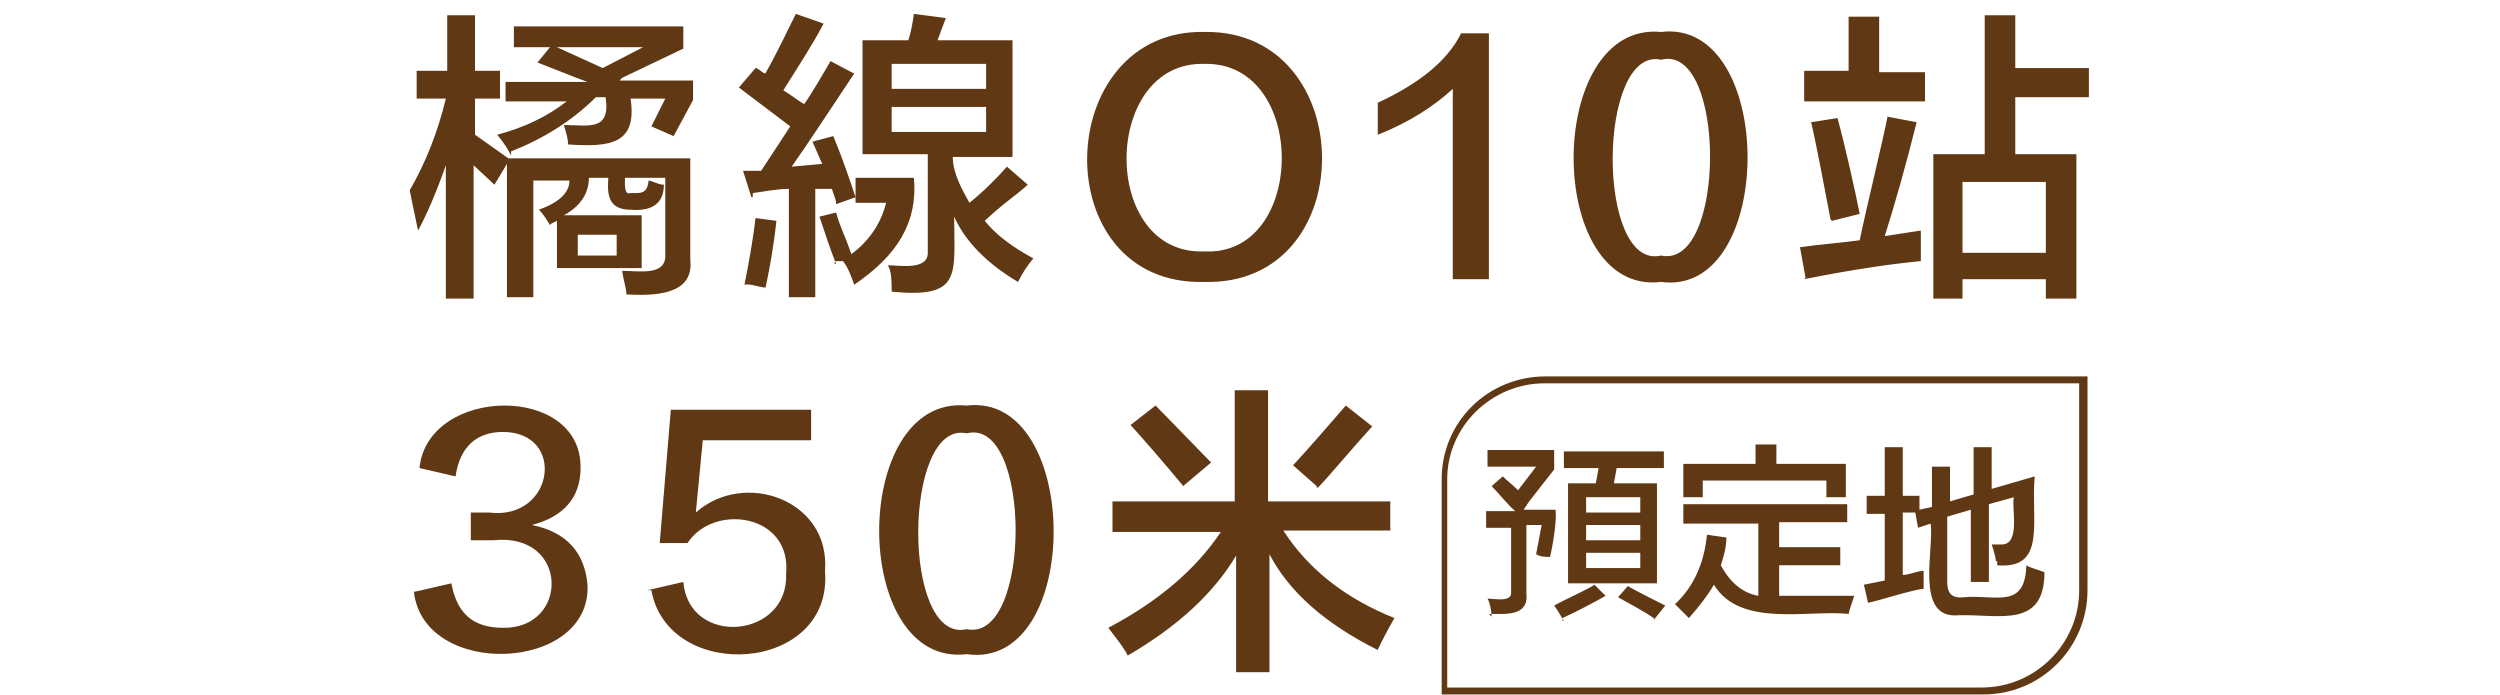
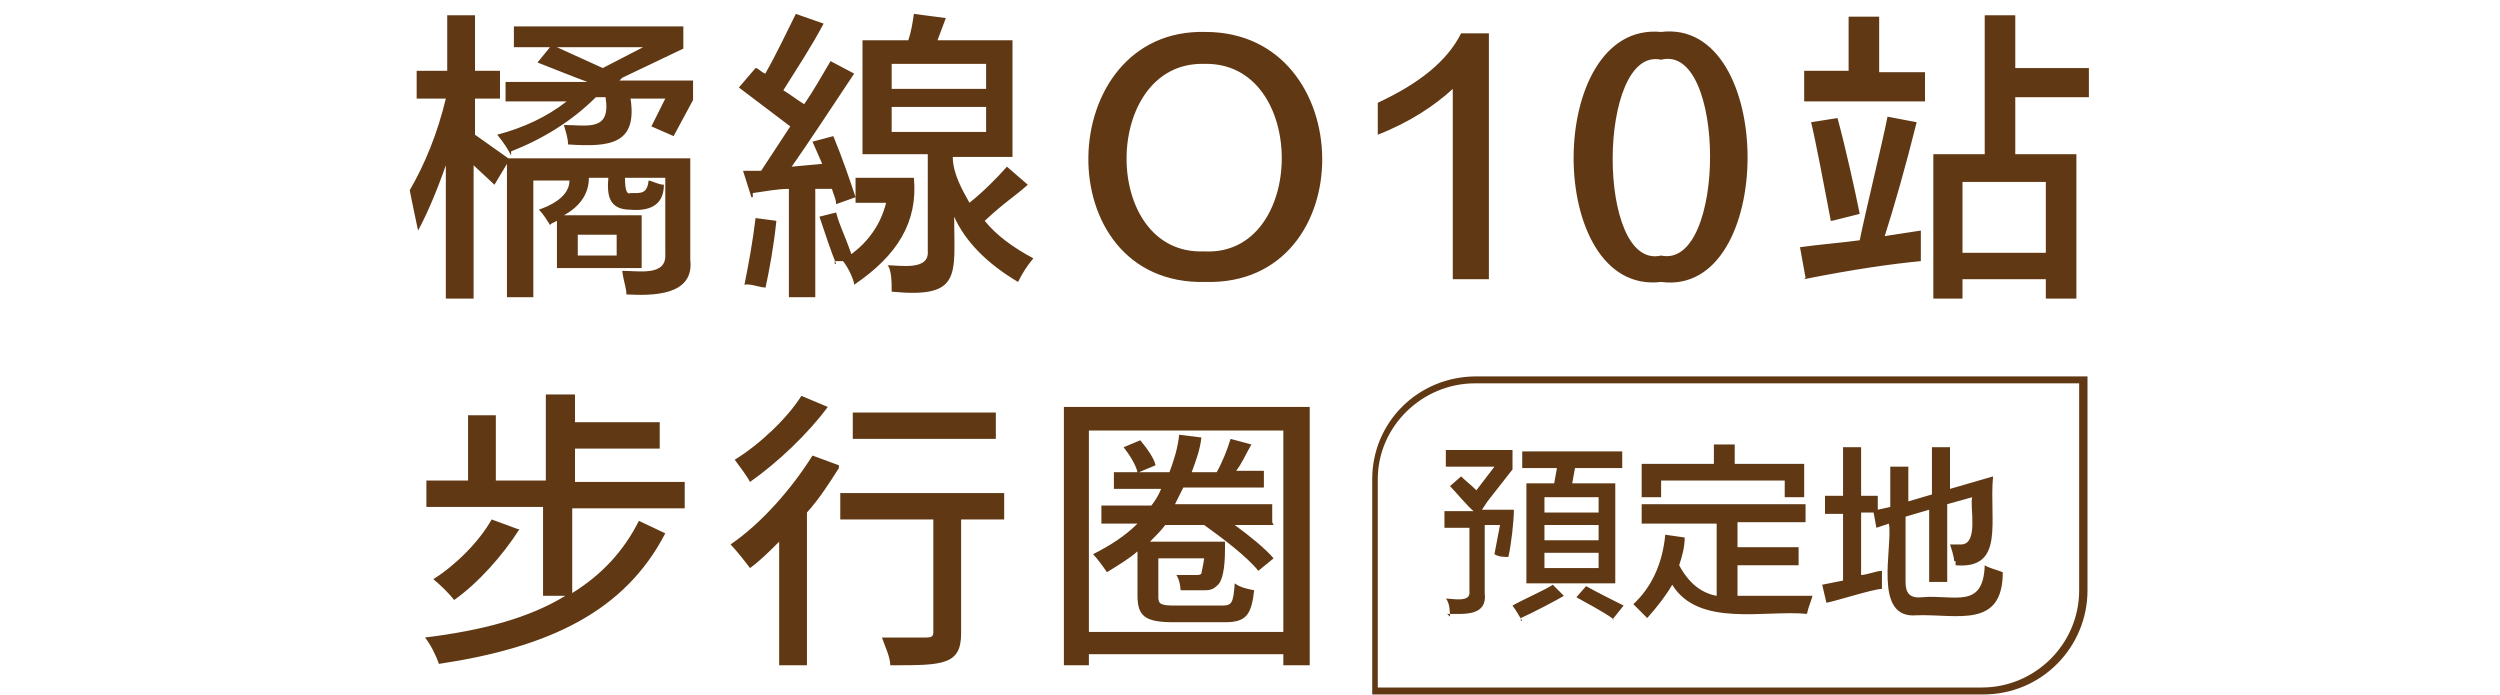
<svg xmlns="http://www.w3.org/2000/svg" id="_圖層_1" version="1.1" viewBox="0 0 180 50">
  <defs>
    <style>
      .st0 {
        fill: #603813;
      }
    </style>
  </defs>
-   <path class="st0" d="M39.6,16.2c-.2-.3-.4-.7-.8-1.1,1.4-.5,2.2-1.2,2.2-2.1h-2.6v8.4h-1.9v-9.6l-.9,1.5-1.5-1.4v9.6h-2v-9.6c-.7,2-1.4,3.6-2,4.7-.3-1.4-.5-2.4-.6-2.9,1.1-1.9,2-4.1,2.6-6.6h-2.1v-2h2.2V1.1h2v4h1.8v2h-1.8v2.6l2.4,1.7h13.1v7.3c.3,2.6-2.7,2.6-4.6,2.5,0-.5-.2-.9-.3-1.7,1.2,0,3.2.4,3.1-1.2,0,0,0-5.5,0-5.5h-2.9c0,.3-.1,1.3.4,1.1.7,0,1.2.1,1.3-.9.2,0,.7.3,1.1.3,0,1.6-1.2,1.9-2.4,1.8-1.6,0-1.7-1.1-1.6-2.3h-1.4c0,1.2-.7,2.1-1.8,2.7h5.6v3.8h-6.1v-3.4l-.4.2h0ZM36.8,11.2c-.2-.4-.5-.9-1-1.5,1.9-.5,3.6-1.3,5-2.4h-4.4v-1.4h5.9c-1.1-.4-2.3-.9-3.6-1.4l.9-1.1h-2.6v-1.5h12.2v1.6l-4.4,2.1-.2.2h5.3v1.4l-1.4,2.6-1.6-.7,1-2h-2.5c.5,3.3-1.5,3.5-4.5,3.3,0-.5-.2-1-.3-1.4,1.7,0,3.4.5,3-2h-.7c-1.7,1.7-3.8,3-6.1,3.9v.3ZM46.3,3.4h-6.2l3.3,1.5,2.9-1.5ZM41.6,16.9v1.5h2.8v-1.5h-2.8ZM54.1,14.2l-.6-1.9h1.3l2.1-3.2-3.7-2.8,1.2-1.4c.2,0,.4.3.7.4.8-1.4,1.5-2.9,2.2-4.3l2,.7c-.9,1.7-1.9,3.2-2.9,4.8.5.3,1,.7,1.5,1,.7-1,1.3-2.1,1.9-3.1l1.7.9c-1.8,2.7-3.3,5-4.5,6.7l2.2-.2-.7-1.6,1.5-.4c.7,1.7,1.2,3.2,1.6,4.4l-1.4.5c0-.4-.2-.7-.3-1.1h-1.2v7.8h-1.9v-7.8c-.9,0-1.8.2-2.6.3h0v.3ZM55.1,20.7c-.4,0-1.1-.3-1.5-.2.3-1.5.6-3.1.8-4.8l1.5.2c-.2,1.9-.5,3.5-.8,4.9h0ZM60.2,19c-.4-1-.7-1.9-1.2-3.4l1.2-.3c.3,1.1.5,1.3,1.1,3,1.2-.9,2.1-2.1,2.5-3.7h-2.2v-1.8h4.2c.3,3.2-1.2,5.6-4.3,7.7-.1-.3-.4-1.2-.8-1.7h-.6v.2ZM62.1,11.2V2.9h3.3c.2-.6.3-1.2.4-1.9l2.3.3-.6,1.6h5.4v8.4h-4.3c0,1.2.7,2.4,1.2,3.3,1-.8,1.9-1.7,2.7-2.6l1.5,1.3c-1,.9-1.6,1.2-3.1,2.6.8,1,2,1.9,3.5,2.7-.5.6-.8,1.1-1.1,1.7-2.2-1.3-3.8-2.9-4.6-4.7,0,4.2.6,5.9-4.5,5.4,0-.6,0-1.6-.3-1.9.9,0,3,.4,2.9-1,0,0,0-7,0-7h-4.7ZM64.2,4.6v1.8h6.8v-1.8s-6.8,0-6.8,0ZM64.2,7.7v1.8h6.8v-1.8h-6.8ZM86.8,2.3c11.1-.1,11.3,18.3-.1,18-11.5.3-11-18.3.1-18ZM86.7,18.1c7.4.4,7.5-13.7,0-13.5-7.4-.2-7.5,13.8,0,13.5ZM104.6,20V6.4c-1.3,1.2-3.1,2.4-5.4,3.3v-2.3c3-1.4,5-3,6-5h2v17.7h-2.6ZM119.6,2.3c8.3-1,8.3,19.1,0,18-8.4,1-8.4-18.8,0-18ZM119.6,18.4c4.7,1,4.7-15.3,0-14.1-4.6-1-4.7,15.2,0,14.1ZM130,20l-.4-2.2c1.4-.2,2.8-.3,4.3-.5.4-2,1.7-7.3,2-8.9l2.1.4c-.8,3.2-1.6,6-2.3,8.2l2.6-.4v2.2c-2.1.2-4.9.6-8.4,1.3h0ZM129.9,7.2v-2.1h3.2V1.2h2.2v4h3.3v2.1h-8.8.1ZM131.8,15.8c-.4-2.1-1.1-5.8-1.4-7l1.9-.3c.6,2.2,1.3,5.4,1.6,6.9l-2,.5h0ZM139.2,21.5v-10.4h3.7V1.1h2.2v3.8h5.3v2.1h-5.3v4.1h4.4v10.4h-2.2v-1.4h-6v1.4h-2.1,0ZM141.3,13.1v5.1h6v-5.1h-6ZM29.9,42.6l2.6-.6c.4,2.2,1.6,3.2,3.7,3.2,4.8.1,4.8-6.9-.7-6.3,0,0-1.6,0-1.6,0v-2h1.3c4.7.6,5.6-5.8,1-5.8-1.9,0-3.1,1.1-3.4,3.2l-2.6-.6c.6-5.9,11.7-6.1,11.6,0,0,2.1-1.2,3.5-3.5,4.1,2.5.5,3.8,2,4,4.3.3,6.3-11.8,6.8-12.5.5h.1ZM46.6,42.5l2.6-.6c.4,4.7,7.6,4.1,7.4-.6.4-4.3-5.2-5.1-7.1-2.2h-2l.8-9.6h10.1v2.2h-7.8l-.5,5.2c3.5-3.1,9.7-.9,9.3,4.2.6,7.4-11.3,8.1-12.5,1.4h-.3ZM69.6,29.2c8.3-1,8.4,19.1,0,17.9-8.4,1-8.4-18.7,0-17.9ZM69.6,45.3c4.7,1,4.7-15.3,0-14.1-4.6-1-4.7,15.2,0,14.1ZM80.1,38.2v-2.1h8.8v-8h2.4v8h8.8v2.1h-7.7c1.8,2.8,4.5,4.9,8,6.3-.3.5-1.1,2-1.2,2.3-3.8-1.9-6.4-4.2-7.8-6.9v8.5h-2.4v-8.4c-1.6,2.7-4.2,5.1-7.8,7.2-.3-.6-.8-1.2-1.4-2,3.6-1.9,6.3-4.2,8.1-6.9h-7.8ZM85.2,35c-1.5-1.8-2.8-3.3-3.8-4.4l1.8-1.4c.9.9,3.4,3.5,4,4.1l-1.9,1.6h0ZM94.8,35l-1.7-1.5c1.2-1.3,2.5-2.8,3.8-4.3l1.9,1.5c-1.2,1.3-3.2,3.7-3.9,4.4h-.1ZM142.8,50h-39v-15.5c0-4.1,3.3-7.4,7.5-7.4h39v15.4c0,4.1-3.3,7.5-7.5,7.5ZM104.2,49.5h38.5c3.8,0,7-3.1,7-7v-14.9h-38.5c-3.8,0-7,3.1-7,6.9v15ZM107.4,44.4c0-.2-.1-1-.3-1.3.5,0,1.8.3,1.7-.5,0,0,0-4.6,0-4.6h-1.8v-1.2h2.1c-.4-.3-1.3-1.4-1.7-1.8l.8-.7c.3.3.7.6,1.1,1l1.3-1.7h-3.5v-1.2h4.8v1.4l-1.8,2.3h0c0,0-.4.6-.4.6h2.3c.1.8-.2,2.6-.4,3.4-.3,0-.7,0-1-.2l.4-2.1h-1.1v4.9c.2,1.7-1.5,1.5-2.7,1.5h0l.2.2ZM112.6,44.7c-.2-.3-.4-.7-.7-1.1.7-.4,2.5-1.2,2.9-1.5l.8.8c-.5.3-2.2,1.2-3.1,1.6v.2ZM112.6,33.7v-1.2h7.2v1.2h-3.4l-.2,1.1h3.1v7.2h-6.4v-7.2h2l.2-1.1s-2.5,0-2.5,0ZM114.2,35.8v1.1h3.9v-1.1h-3.9ZM114.2,37.8v1.1h3.9v-1.1h-3.9ZM114.2,39.8v1.1h3.9v-1.1h-3.9ZM119.2,44.6c-.8-.6-2.2-1.3-2.7-1.6l.7-.8c.5.3,2.3,1.2,2.7,1.4l-.8,1h.1ZM121.2,37.6v-1.3h11.8v1.3h-4.9v1.8h4.4v1.3h-4.4v2.2h5.4c-.1.4-.3.8-.4,1.3-3-.3-7.8,1-9.7-2.1-.4.7-1,1.5-1.8,2.4-.2-.2-.8-.8-1-1,1.3-1.2,2.1-2.9,2.3-5l1.4.2c0,.7-.2,1.4-.4,2,.7,1.3,1.6,2,2.7,2.2v-5.2h-5.4ZM131.5,35.8v-1.2h-8.9v1.2h-1.4v-2.4h5.2v-1.4h1.5v1.4h5v2.4h-1.4ZM143.7,40.4c0-.3-.2-.9-.3-1.2h.8c1.3-.1.6-2.8.8-3.4l-1.8.5v5.6h-1.3v-5.2l-1.7.5v4.7c0,.8.3,1.2,1.2,1.1,2.3-.2,4.4.9,4.5-2.3.3.2.8.3,1.3.5,0,4.1-3.3,3-6.2,3.1-3.2.3-1.7-4.9-2-6.6l-.9.3-.2-1.1h-.9v4.5c.4,0,1.1-.3,1.5-.3v1.3c-.6,0-3.4.9-4,1l-.3-1.3,1.5-.3v-4.8h-1.3v-1.3h1.3v-3.5h1.3v3.5h1.2v1l.9-.2v-2.9h1.3v2.5l1.7-.5v-3.4h1.3v3l3.1-.9c-.3,3.2.9,6.7-2.7,6.4h0v-.3Z" />
+   <path class="st0" d="M39.6,16.2c-.2-.3-.4-.7-.8-1.1,1.4-.5,2.2-1.2,2.2-2.1h-2.6v8.4h-1.9v-9.6l-.9,1.5-1.5-1.4v9.6h-2v-9.6c-.7,2-1.4,3.6-2,4.7-.3-1.4-.5-2.4-.6-2.9,1.1-1.9,2-4.1,2.6-6.6h-2.1v-2h2.2V1.1h2v4h1.8v2h-1.8v2.6l2.4,1.7h13.1v7.3c.3,2.6-2.7,2.6-4.6,2.5,0-.5-.2-.9-.3-1.7,1.2,0,3.2.4,3.1-1.2v-5.5h-2.9c0,.3,0,1.3.4,1.1.7,0,1.2.1,1.3-.9.2,0,.7.3,1.1.3,0,1.6-1.2,1.9-2.4,1.8-1.6,0-1.7-1.1-1.6-2.3h-1.4c0,1.2-.7,2.1-1.8,2.7h5.6v3.8h-6.1v-3.4l-.4.2h0ZM36.8,11.2c-.2-.4-.5-.9-1-1.5,1.9-.5,3.6-1.3,5-2.4h-4.4v-1.4h5.9c-1.1-.4-2.3-.9-3.6-1.4l.9-1.1h-2.6v-1.5h12.2v1.6l-4.4,2.1-.2.2h5.3v1.4l-1.4,2.6-1.6-.7,1-2h-2.5c.5,3.3-1.5,3.5-4.5,3.3,0-.5-.2-1-.3-1.4,1.7,0,3.4.5,3-2h-.7c-1.7,1.7-3.8,3-6.1,3.9,0,0,0,.3,0,.3ZM46.3,3.4h-6.2l3.3,1.5,2.9-1.5ZM41.6,16.9v1.5h2.8v-1.5h-2.8ZM54.1,14.2l-.6-1.9h1.3l2.1-3.2-3.7-2.8,1.2-1.4c.2,0,.4.3.7.4.8-1.4,1.5-2.9,2.2-4.3l2,.7c-.9,1.7-1.9,3.2-2.9,4.8.5.3,1,.7,1.5,1,.7-1,1.3-2.1,1.9-3.1l1.7.9c-1.8,2.7-3.3,5-4.5,6.7l2.2-.2-.7-1.6,1.5-.4c.7,1.7,1.2,3.2,1.6,4.4l-1.4.5c0-.4-.2-.7-.3-1.1h-1.2v7.8h-1.9v-7.8c-.9,0-1.8.2-2.6.3h0v.3h0ZM55.1,20.7c-.4,0-1.1-.3-1.5-.2.3-1.5.6-3.1.8-4.8l1.5.2c-.2,1.9-.5,3.5-.8,4.9h0ZM60.2,19c-.4-1-.7-1.9-1.2-3.4l1.2-.3c.3,1.1.5,1.3,1.1,3,1.2-.9,2.1-2.1,2.5-3.7h-2.2v-1.8h4.2c.3,3.2-1.2,5.6-4.3,7.7,0-.3-.4-1.2-.8-1.7h-.6v.2h.1ZM62.1,11.2V2.9h3.3c.2-.6.3-1.2.4-1.9l2.3.3-.6,1.6h5.4v8.4h-4.3c0,1.2.7,2.4,1.2,3.3,1-.8,1.9-1.7,2.7-2.6l1.5,1.3c-1,.9-1.6,1.2-3.1,2.6.8,1,2,1.9,3.5,2.7-.5.6-.8,1.1-1.1,1.7-2.2-1.3-3.8-2.9-4.6-4.7,0,4.2.6,5.9-4.5,5.4,0-.6,0-1.6-.3-1.9.9,0,3,.4,2.9-1v-7h-4.7ZM64.2,4.6v1.8h6.8v-1.8s-6.8,0-6.8,0ZM64.2,7.7v1.8h6.8v-1.8h-6.8ZM86.8,2.3c11.1,0,11.3,18.3,0,18-11.5.3-11-18.3,0-18ZM86.7,18.1c7.4.4,7.5-13.7,0-13.5-7.4-.2-7.5,13.8,0,13.5ZM104.6,20V6.4c-1.3,1.2-3.1,2.4-5.4,3.3v-2.3c3-1.4,5-3,6-5h2v17.7h-2.6ZM119.6,2.3c8.3-1,8.3,19.1,0,18-8.4,1-8.4-18.8,0-18ZM119.6,18.4c4.7,1,4.7-15.3,0-14.1-4.6-1-4.7,15.2,0,14.1ZM130,20l-.4-2.2c1.4-.2,2.8-.3,4.3-.5.4-2,1.7-7.3,2-8.9l2.1.4c-.8,3.2-1.6,6-2.3,8.2l2.6-.4v2.2c-2.1.2-4.9.6-8.4,1.3h0ZM129.9,7.2v-2.1h3.2V1.2h2.2v4h3.3v2.1h-8.8.1ZM131.8,15.8c-.4-2.1-1.1-5.8-1.4-7l1.9-.3c.6,2.2,1.3,5.4,1.6,6.9l-2,.5h-.1ZM139.2,21.5v-10.4h3.7V1.1h2.2v3.8h5.3v2.1h-5.3v4.1h4.4v10.4h-2.2v-1.4h-6v1.4h-2.1,0ZM141.3,13.1v5.1h6v-5.1h-6ZM142.8,50h-44v-15.5c0-4.1,3.3-7.4,7.5-7.4h44v15.4c0,4.1-3.3,7.5-7.5,7.5ZM99.2,49.5h43.5c3.8,0,7-3.1,7-7v-14.9h-43.5c-3.8,0-7,3.1-7,6.9v15ZM104.4,44.4c0-.2,0-1-.3-1.3.5,0,1.8.3,1.7-.5v-4.6h-1.8v-1.2h2.1c-.4-.3-1.3-1.4-1.7-1.8l.8-.7c.3.3.7.6,1.1,1l1.3-1.7h-3.5v-1.2h4.8v1.4l-1.8,2.3h0l-.4.6h2.3c0,.8-.2,2.6-.4,3.4-.3,0-.7,0-1-.2l.4-2.1h-1.1v4.9c.2,1.7-1.5,1.5-2.7,1.5h0s.2.2.2.2ZM109.6,44.7c-.2-.3-.4-.7-.7-1.1.7-.4,2.5-1.2,2.9-1.5l.8.8c-.5.3-2.2,1.2-3.1,1.6v.2h0ZM109.6,33.7v-1.2h7.2v1.2h-3.4l-.2,1.1h3.1v7.2h-6.4v-7.2h2l.2-1.1s-2.5,0-2.5,0ZM111.2,35.8v1.1h3.9v-1.1h-3.9ZM111.2,37.8v1.1h3.9v-1.1h-3.9ZM111.2,39.8v1.1h3.9v-1.1h-3.9ZM116.2,44.6c-.8-.6-2.2-1.3-2.7-1.6l.7-.8c.5.3,2.3,1.2,2.7,1.4l-.8,1s0,0,.1,0ZM118.2,37.6v-1.3h11.8v1.3h-4.9v1.8h4.4v1.3h-4.4v2.2h5.4c-.1.4-.3.8-.4,1.3-3-.3-7.8,1-9.7-2.1-.4.7-1,1.5-1.8,2.4-.2-.2-.8-.8-1-1,1.3-1.2,2.1-2.9,2.3-5l1.4.2c0,.7-.2,1.4-.4,2,.7,1.3,1.6,2,2.7,2.2v-5.2h-5.4ZM128.5,35.8v-1.2h-8.9v1.2h-1.4v-2.4h5.2v-1.4h1.5v1.4h5v2.4h-1.4ZM140.7,40.4c0-.3-.2-.9-.3-1.2h.8c1.3,0,.6-2.8.8-3.4l-1.8.5v5.6h-1.3v-5.2l-1.7.5v4.7c0,.8.3,1.2,1.2,1.1,2.3-.2,4.4.9,4.5-2.3.3.2.8.3,1.3.5,0,4.1-3.3,3-6.2,3.1-3.2.3-1.7-4.9-2-6.6l-.9.3-.2-1.1h-.9v4.5c.4,0,1.1-.3,1.5-.3v1.3c-.6,0-3.4.9-4,1l-.3-1.3,1.5-.3v-4.8h-1.3v-1.3h1.3v-3.5h1.3v3.5h1.2v1l.9-.2v-2.9h1.3v2.5l1.7-.5v-3.4h1.3v3l3.1-.9c-.3,3.2.9,6.7-2.7,6.4h0v-.3h-.1ZM41.2,36.6v6.1c2.1-1.3,3.7-3,4.8-5.2l1.9.9c-2.9,5.6-8.3,8.2-16.3,9.4-.2-.6-.6-1.4-1-1.9,4.1-.5,7.5-1.4,10.1-3h-1.6v-6.4h-8.4v-1.9h3v-4.7h2v4.7h3.6v-6.2h2.1v2h6.1v1.9h-6.1v2.4h7.9v1.9h-8.1ZM37.4,38.1c-1.2,1.9-3,3.9-4.7,5.1-.3-.4-1-1.1-1.5-1.5,1.6-1,3.3-2.7,4.2-4.3l1.9.7ZM60.4,33.7c-.7,1.1-1.4,2.2-2.3,3.2v11h-2v-8.9c-.7.7-1.4,1.4-2.1,1.9-.3-.4-1-1.3-1.4-1.7,2.2-1.5,4.4-4,5.9-6.4l1.9.7ZM59.6,29.3c-1.4,1.9-3.6,4-5.6,5.4-.2-.4-.8-1.2-1.1-1.6,1.8-1.1,3.8-3,4.8-4.6l1.9.8ZM72.3,37.4h-3.1v8.2c0,1.1-.3,1.7-1.1,2-.8.3-2,.3-4,.3,0-.6-.4-1.4-.6-2,1.4,0,2.8,0,3.2,0,.4,0,.5-.1.5-.4v-8.1h-6.7v-1.9h11.8v1.9ZM71.7,31.6h-10.3v-1.9h10.3v1.9ZM94.3,29.3v18.6h-1.9v-.8h-14v.8h-1.8v-18.6h17.7ZM92.4,45.5v-14.5h-14v14.5h14ZM91.7,37.8h-2.8c1.1.8,2.2,1.7,2.8,2.4l-1.1.9c-.8-1-2.5-2.3-3.9-3.3h-2.8c-.3.4-.7.8-1.1,1.2h5.4v.5c0,1.5-.2,2.3-.5,2.6s-.5.4-1,.4c-.3,0-1,0-1.7,0,0-.3-.1-.8-.3-1.1.6,0,1.2,0,1.4,0s.3,0,.4-.1c0-.1.1-.4.2-1.1h-3.3v2.8c0,.5.2.6,1.2.6h3.4c.7,0,.8-.2.9-1.6.4.3.9.4,1.4.5-.2,1.8-.6,2.3-2.1,2.3h-3.7c-2,0-2.6-.4-2.6-1.9v-3.2c-.7.6-1.4,1-2.2,1.5-.2-.3-.7-1-1-1.3,1.2-.6,2.3-1.3,3.2-2.2h-2.6v-1.3h3.6c.3-.4.5-.7.7-1.2h-3.4v-1.2h1.7c-.1-.5-.6-1.3-1-1.8l1.2-.5c.5.6,1,1.3,1.1,1.8l-1.2.5h2.2c.3-.8.6-1.7.7-2.7l1.6.2c-.1.9-.4,1.7-.7,2.5h1.8c.4-.7.8-1.7,1-2.4l1.5.4c-.4.7-.7,1.4-1.1,1.9h2v1.2h-5.8c-.2.4-.4.8-.6,1.2h7v1.3Z" />
</svg>
